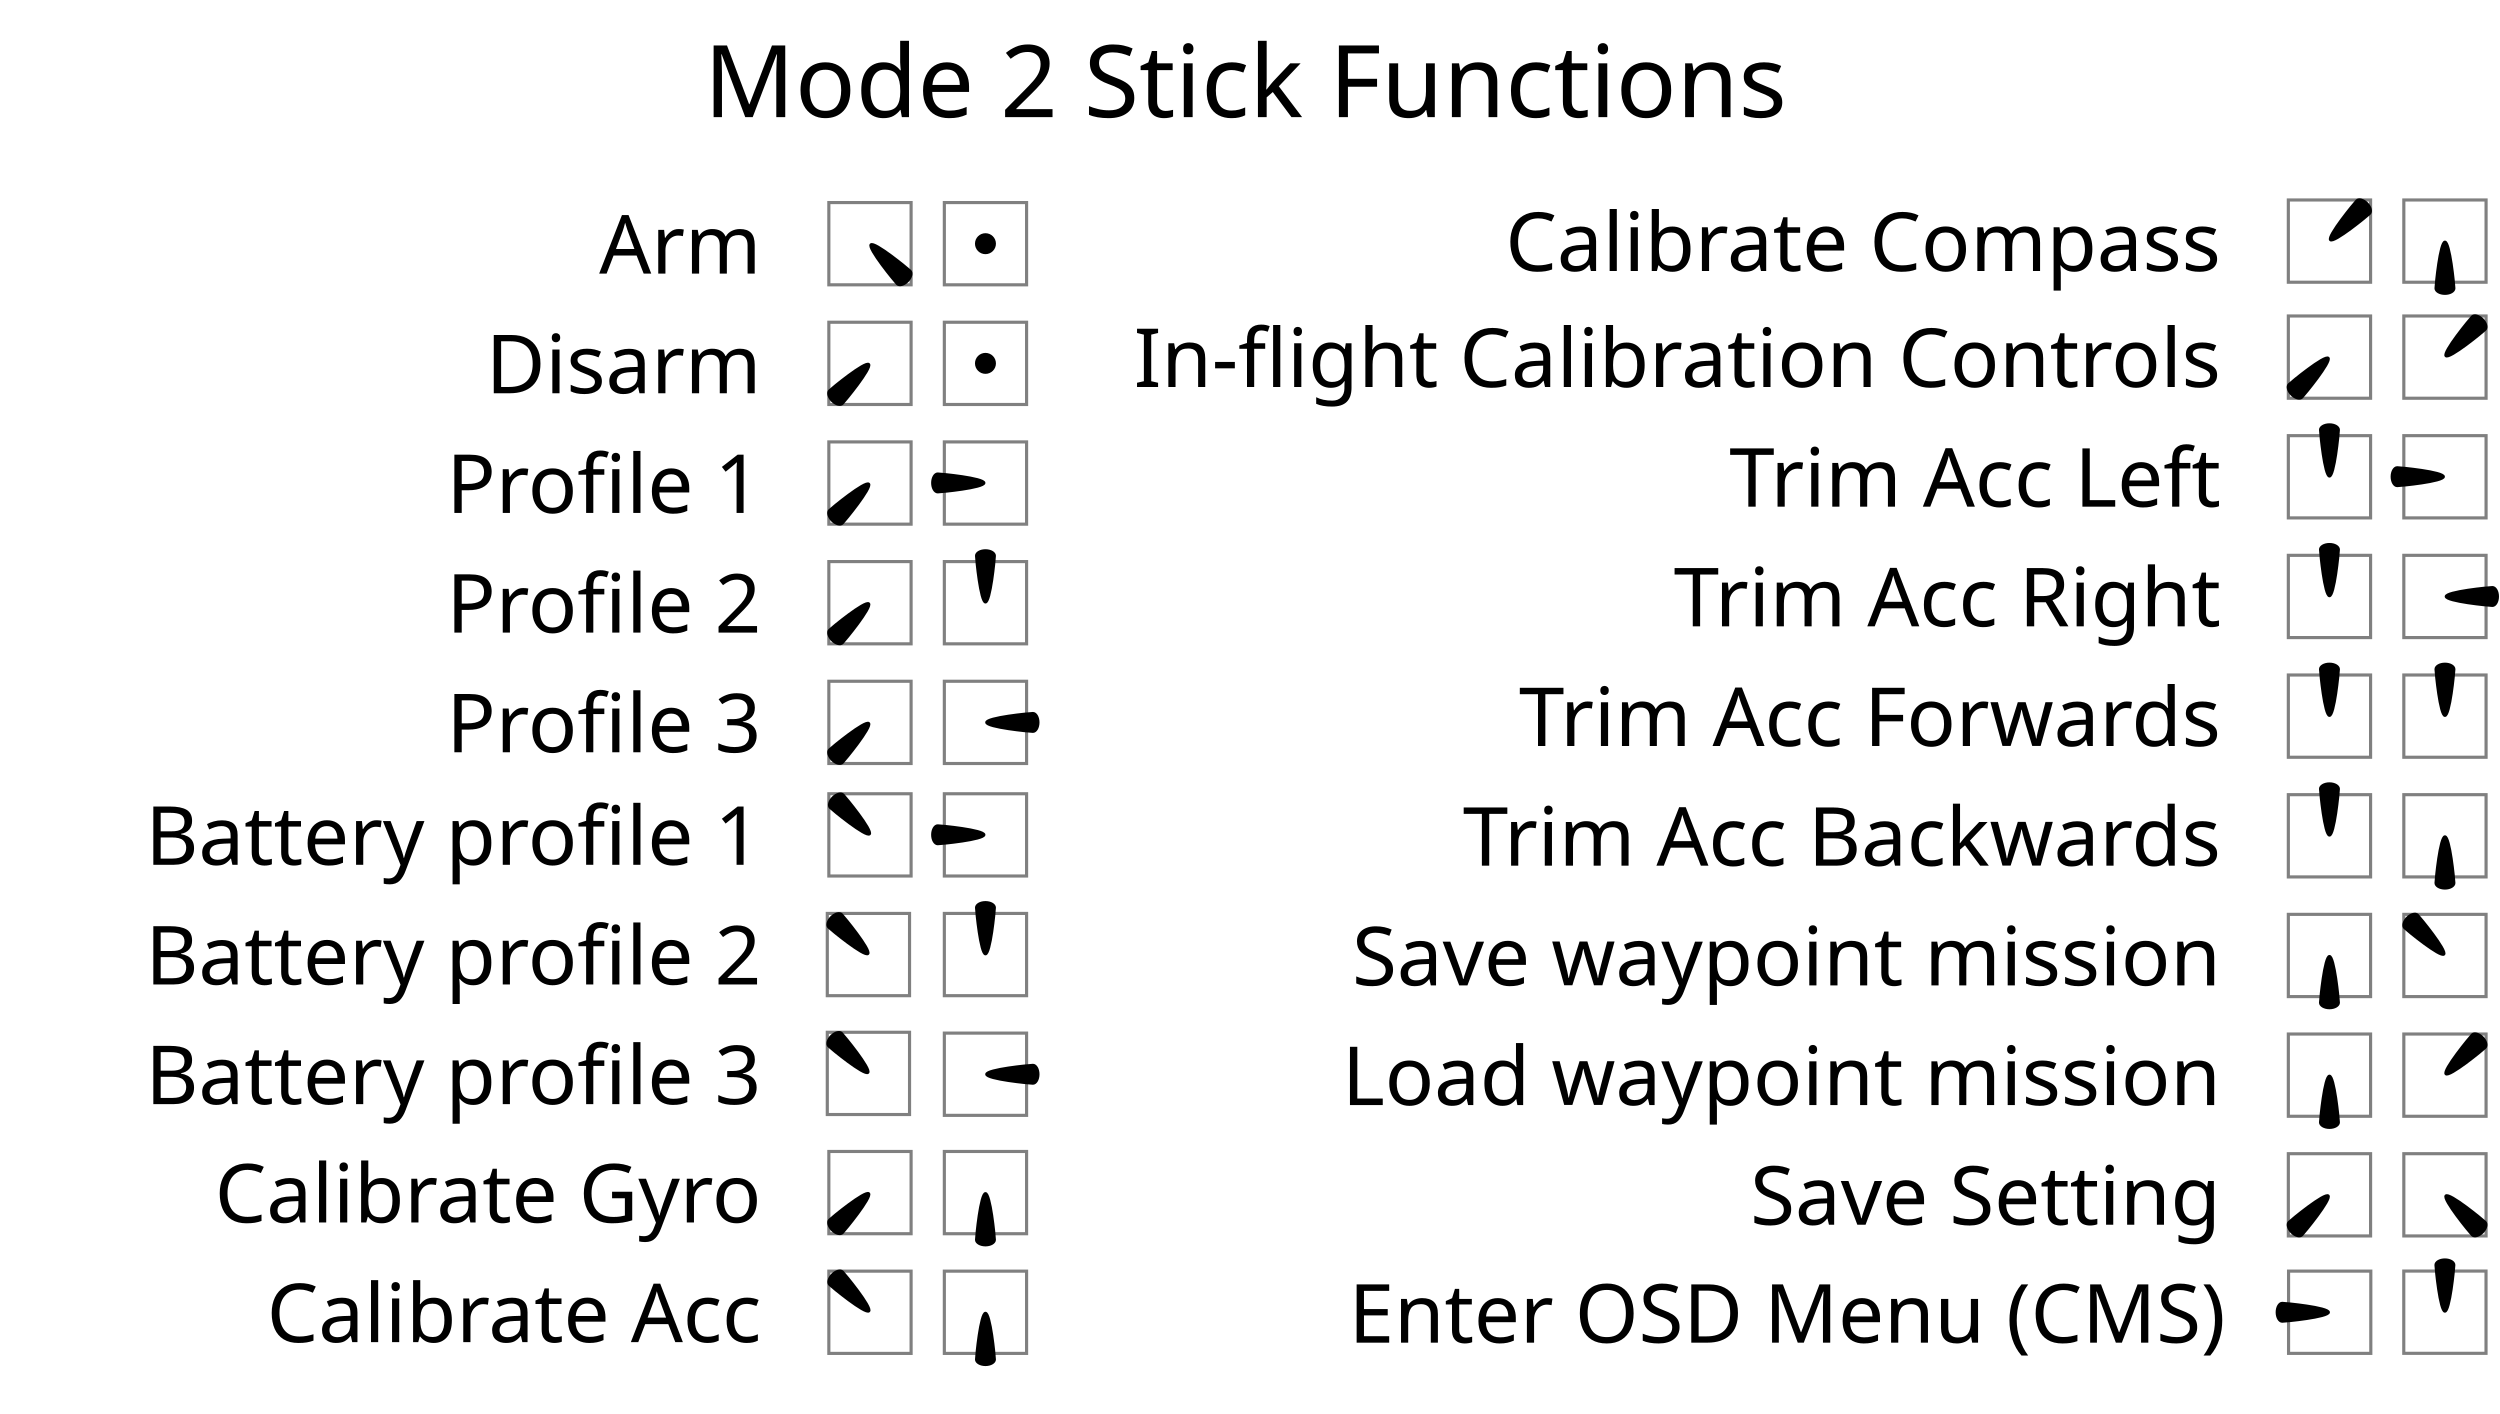
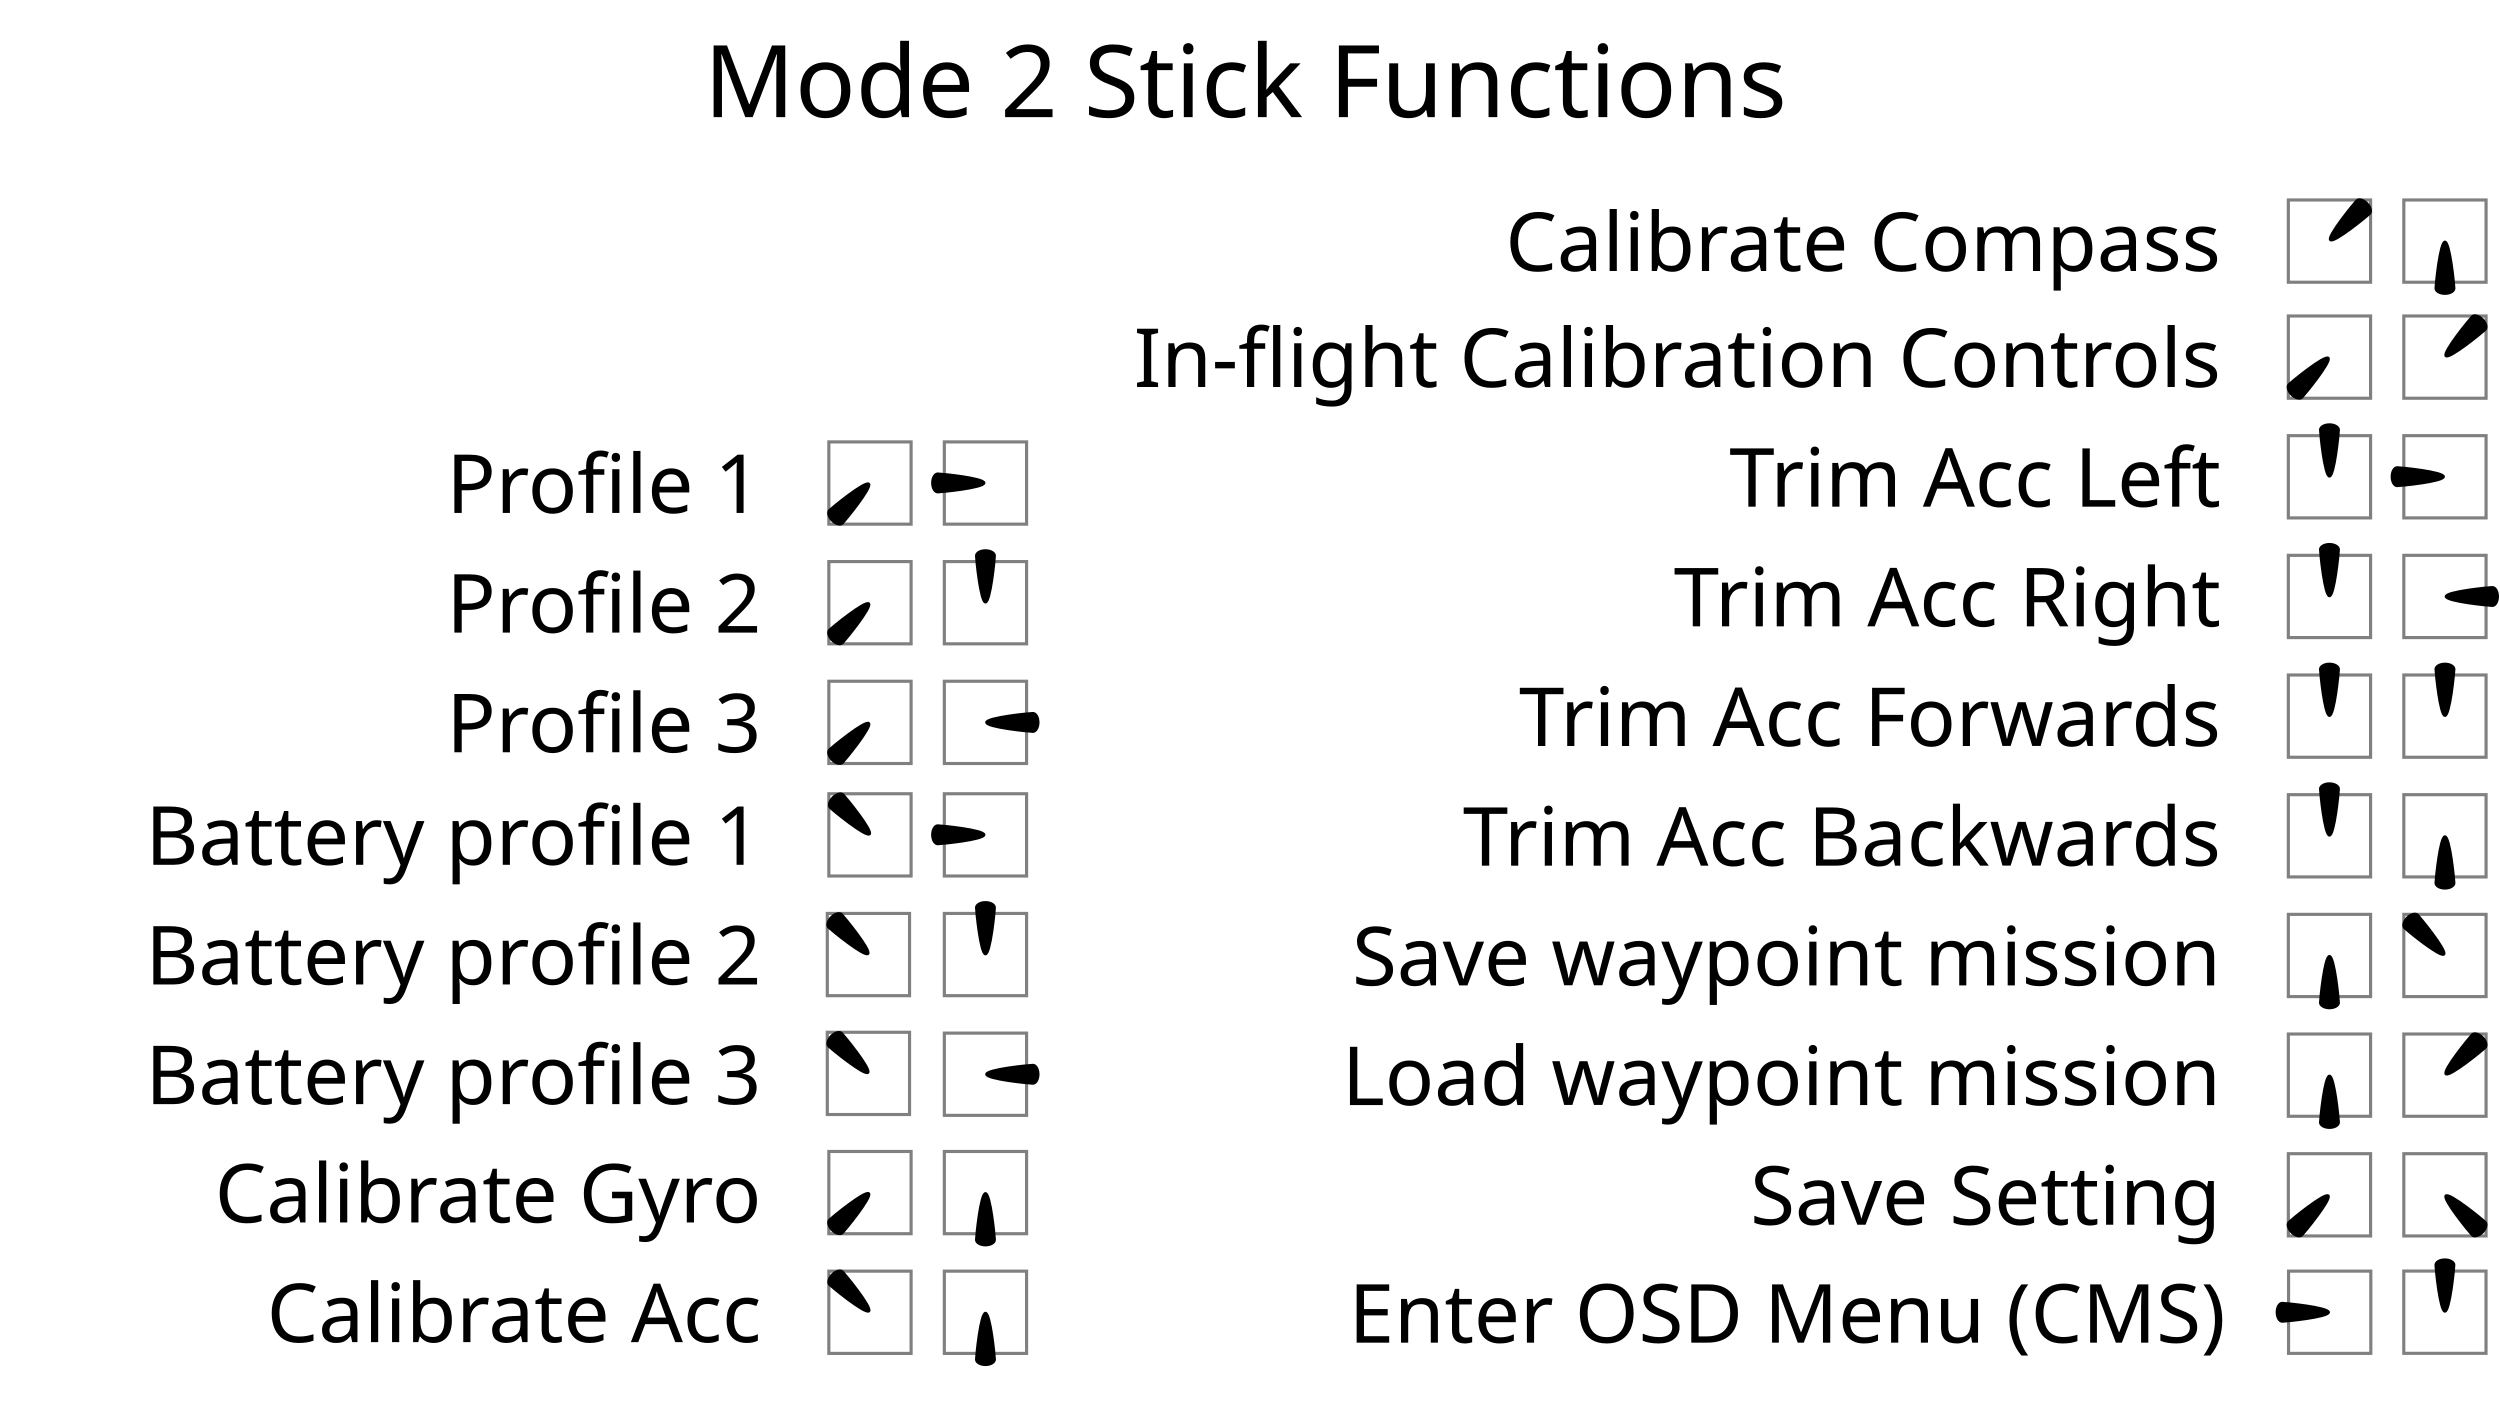
<svg xmlns="http://www.w3.org/2000/svg" width="2478.596mm" height="1400.984mm" viewBox="0 0 8782.428 4964.115" id="svg2" version="1.1">
  <defs id="defs4" />
  <g id="layer1" transform="translate(2203.319,2766.37)" style="display:inline" />
  <g id="layer2" style="display:inline" transform="translate(2203.319,3074.638)" />
  <g id="layer3" style="display:inline" transform="translate(2203.319,3074.638)" />
  <g style="display:inline" id="g4169" transform="translate(2203.319,3074.638)" />
  <g id="g4173" style="display:inline" transform="translate(2203.319,3074.638)" />
  <g style="display:inline" id="g4177" transform="translate(2203.319,3074.638)" />
  <g id="g4181" style="display:inline" transform="translate(2203.319,3074.638)" />
  <g style="display:inline" id="g4161" transform="translate(2203.319,3074.638)" />
  <g id="g4165" style="display:inline" transform="translate(2203.319,3074.638)" />
  <g id="g4157" style="display:inline" transform="translate(2203.319,3074.638)">
-     <rect style="display:inline;opacity:1;fill:none;fill-opacity:1;stroke:#808080;stroke-width:11.057;stroke-miterlimit:4;stroke-dasharray:none;stroke-opacity:1" id="rect4136" width="288.943" height="288.943" x="708.385" y="-2363.033" ry="0" />
-     <path style="display:inline;opacity:1;fill:#000000;fill-opacity:1;stroke:#000000;stroke-width:8.078;stroke-miterlimit:4;stroke-dasharray:none;stroke-opacity:1" d="m 948.227,-2076.824 c 7.476,7.476 23.915,3.159 36.716,-9.643 12.802,-12.802 17.119,-29.24 9.643,-36.716 -7.476,-7.476 -126.057,-105.302 -138.859,-92.5 -12.802,12.802 85.024,131.383 92.5,138.859 z" id="path4175" />
-     <rect ry="0" y="-2363.033" x="1114.1" height="288.943" width="288.943" id="rect4208" style="display:inline;opacity:1;fill:none;fill-opacity:1;stroke:#808080;stroke-width:11.057;stroke-miterlimit:4;stroke-dasharray:none;stroke-opacity:1" />
-     <circle r="31.82" cy="-2218.562" cx="1258.571" id="circle4210" style="display:inline;opacity:1;fill:#000000;fill-opacity:1;stroke:#000000;stroke-width:10;stroke-miterlimit:4;stroke-dasharray:none;stroke-opacity:1" />
-     <text xml:space="preserve" style="font-style:normal;font-weight:normal;line-height:0%;font-family:sans-serif;letter-spacing:0px;word-spacing:0px;fill:#000000;fill-opacity:1;stroke:none;stroke-width:1px;stroke-linecap:butt;stroke-linejoin:miter;stroke-opacity:1" x="486.668" y="-2113.553" id="text4574">
-       <tspan x="486.668" y="-2113.553" id="tspan4578" style="font-size:286.599px;line-height:1.25;text-align:end;text-anchor:end">Arm</tspan>
-     </text>
-     <rect ry="0" y="-1942.625" x="708.385" height="288.943" width="288.943" id="rect4615" style="display:inline;opacity:1;fill:none;fill-opacity:1;stroke:#808080;stroke-width:11.057;stroke-miterlimit:4;stroke-dasharray:none;stroke-opacity:1" />
-     <path style="display:inline;opacity:1;fill:#000000;fill-opacity:1;stroke:#000000;stroke-width:8.078;stroke-miterlimit:4;stroke-dasharray:none;stroke-opacity:1" d="m 756.603,-1656.416 c -7.476,7.476 -23.915,3.159 -36.716,-9.643 -12.802,-12.802 -17.119,-29.24 -9.643,-36.716 7.476,-7.476 126.057,-105.302 138.859,-92.5 12.802,12.802 -85.024,131.383 -92.5,138.859 z" id="path4621" />
-     <rect style="display:inline;opacity:1;fill:none;fill-opacity:1;stroke:#808080;stroke-width:11.057;stroke-miterlimit:4;stroke-dasharray:none;stroke-opacity:1" id="rect4637" width="288.943" height="288.943" x="1114.1" y="-1942.625" ry="0" />
-     <circle style="display:inline;opacity:1;fill:#000000;fill-opacity:1;stroke:#000000;stroke-width:10;stroke-miterlimit:4;stroke-dasharray:none;stroke-opacity:1" id="circle4639" cx="1258.571" cy="-1798.154" r="31.82" />
-     <text id="text4657" y="-1693.145" x="486.668" style="font-style:normal;font-weight:normal;line-height:0%;font-family:sans-serif;letter-spacing:0px;word-spacing:0px;fill:#000000;fill-opacity:1;stroke:none;stroke-width:1px;stroke-linecap:butt;stroke-linejoin:miter;stroke-opacity:1" xml:space="preserve">
-       <tspan style="font-size:286.599px;line-height:1.25;text-align:end;text-anchor:end" id="tspan4659" y="-1693.145" x="486.668">Disarm</tspan>
-     </text>
    <rect ry="0" y="-1522.217" x="708.385" height="288.943" width="288.943" id="rect4667" style="display:inline;opacity:1;fill:none;fill-opacity:1;stroke:#808080;stroke-width:11.057;stroke-miterlimit:4;stroke-dasharray:none;stroke-opacity:1" />
    <path style="display:inline;opacity:1;fill:#000000;fill-opacity:1;stroke:#000000;stroke-width:8.078;stroke-miterlimit:4;stroke-dasharray:none;stroke-opacity:1" d="m 756.603,-1236.008 c -7.476,7.476 -23.915,3.159 -36.716,-9.643 -12.802,-12.802 -17.119,-29.24 -9.643,-36.716 7.476,-7.476 126.057,-105.302 138.859,-92.5 12.802,12.802 -85.024,131.383 -92.5,138.859 z" id="path4673" />
    <rect style="display:inline;opacity:1;fill:none;fill-opacity:1;stroke:#808080;stroke-width:11.057;stroke-miterlimit:4;stroke-dasharray:none;stroke-opacity:1" id="rect4689" width="288.943" height="288.943" x="1114.1" y="-1522.217" ry="0" />
    <path style="display:inline;opacity:1;fill:#000000;fill-opacity:1;stroke:#000000;stroke-width:8.078;stroke-miterlimit:4;stroke-dasharray:none;stroke-opacity:1" d="m 1090.881,-1345.33 c -10.573,0 -19.144,-14.677 -19.144,-32.781 0,-18.104 8.571,-32.781 19.144,-32.781 10.573,0 163.596,14.677 163.596,32.781 0,18.104 -153.023,32.781 -163.596,32.781 z" id="path4705" />
    <text id="text4709" y="-1272.737" x="486.668" style="font-style:normal;font-weight:normal;line-height:0%;font-family:sans-serif;letter-spacing:0px;word-spacing:0px;fill:#000000;fill-opacity:1;stroke:none;stroke-width:1px;stroke-linecap:butt;stroke-linejoin:miter;stroke-opacity:1" xml:space="preserve">
      <tspan style="font-size:286.599px;line-height:1.25;text-align:end;text-anchor:end" id="tspan4711" y="-1272.737" x="486.668">Profile 1</tspan>
    </text>
    <rect style="display:inline;opacity:1;fill:none;fill-opacity:1;stroke:#808080;stroke-width:11.057;stroke-miterlimit:4;stroke-dasharray:none;stroke-opacity:1" id="rect4719" width="288.943" height="288.943" x="708.385" y="-1101.809" ry="0" />
    <path id="path4725" d="m 756.603,-815.6 c -7.476,7.476 -23.915,3.159 -36.716,-9.643 -12.802,-12.802 -17.119,-29.24 -9.643,-36.716 7.476,-7.476 126.057,-105.302 138.859,-92.5 12.802,12.802 -85.024,131.383 -92.5,138.859 z" style="display:inline;opacity:1;fill:#000000;fill-opacity:1;stroke:#000000;stroke-width:8.078;stroke-miterlimit:4;stroke-dasharray:none;stroke-opacity:1" />
    <rect ry="0" y="-1101.809" x="1114.1" height="288.943" width="288.943" id="rect4741" style="display:inline;opacity:1;fill:none;fill-opacity:1;stroke:#808080;stroke-width:11.057;stroke-miterlimit:4;stroke-dasharray:none;stroke-opacity:1" />
    <path style="opacity:1;fill:#000000;fill-opacity:1;stroke:#000000;stroke-width:8.078;stroke-miterlimit:4;stroke-dasharray:none;stroke-opacity:1" d="m 1291.352,-1122.051 c 0,-10.573 -14.677,-19.144 -32.781,-19.144 -18.104,0 -32.781,8.571 -32.781,19.144 0,10.573 14.677,163.596 32.781,163.596 18.104,0 32.781,-153.023 32.781,-163.596 z" id="path4759" />
    <text xml:space="preserve" style="font-style:normal;font-weight:normal;line-height:0%;font-family:sans-serif;letter-spacing:0px;word-spacing:0px;fill:#000000;fill-opacity:1;stroke:none;stroke-width:1px;stroke-linecap:butt;stroke-linejoin:miter;stroke-opacity:1" x="486.668" y="-852.328" id="text4761">
      <tspan x="486.668" y="-852.328" id="tspan4763" style="font-size:286.599px;line-height:1.25;text-align:end;text-anchor:end">Profile 2</tspan>
    </text>
    <rect ry="0" y="-681.401" x="708.385" height="288.943" width="288.943" id="rect4771" style="display:inline;opacity:1;fill:none;fill-opacity:1;stroke:#808080;stroke-width:11.057;stroke-miterlimit:4;stroke-dasharray:none;stroke-opacity:1" />
    <path style="display:inline;opacity:1;fill:#000000;fill-opacity:1;stroke:#000000;stroke-width:8.078;stroke-miterlimit:4;stroke-dasharray:none;stroke-opacity:1" d="m 756.603,-395.192 c -7.476,7.476 -23.915,3.159 -36.716,-9.643 -12.802,-12.802 -17.119,-29.24 -9.643,-36.716 7.476,-7.476 126.057,-105.302 138.859,-92.5 12.802,12.802 -85.024,131.383 -92.5,138.859 z" id="path4777" />
    <rect style="display:inline;opacity:1;fill:none;fill-opacity:1;stroke:#808080;stroke-width:11.057;stroke-miterlimit:4;stroke-dasharray:none;stroke-opacity:1" id="rect4793" width="288.943" height="288.943" x="1114.1" y="-681.401" ry="0" />
    <path id="path4807" d="m 1425.242,-569.571 c 10.573,0 19.144,14.677 19.144,32.781 0,18.104 -8.571,32.781 -19.144,32.781 -10.573,10e-6 -163.596,-14.677 -163.596,-32.781 0,-18.104 153.023,-32.781 163.596,-32.781 z" style="display:inline;opacity:1;fill:#000000;fill-opacity:1;stroke:#000000;stroke-width:8.078;stroke-miterlimit:4;stroke-dasharray:none;stroke-opacity:1" />
    <text id="text4813" y="-431.92" x="486.668" style="font-style:normal;font-weight:normal;line-height:0%;font-family:sans-serif;letter-spacing:0px;word-spacing:0px;fill:#000000;fill-opacity:1;stroke:none;stroke-width:1px;stroke-linecap:butt;stroke-linejoin:miter;stroke-opacity:1" xml:space="preserve">
      <tspan style="font-size:286.599px;line-height:1.25;text-align:end;text-anchor:end" id="tspan4815" y="-431.92" x="486.668">Profile 3</tspan>
    </text>
    <rect style="display:inline;opacity:1;fill:none;fill-opacity:1;stroke:#808080;stroke-width:11.057;stroke-miterlimit:4;stroke-dasharray:none;stroke-opacity:1" id="rect4823" width="288.943" height="288.943" x="708.385" y="970.455" ry="0" />
    <path id="path4829" d="m 756.603,1256.665 c -7.476,7.476 -23.915,3.159 -36.716,-9.643 -12.802,-12.802 -17.119,-29.24 -9.643,-36.716 7.476,-7.476 126.057,-105.302 138.859,-92.5 12.802,12.802 -85.024,131.383 -92.5,138.859 z" style="display:inline;opacity:1;fill:#000000;fill-opacity:1;stroke:#000000;stroke-width:8.078;stroke-miterlimit:4;stroke-dasharray:none;stroke-opacity:1" />
    <rect ry="0" y="970.455" x="1114.1" height="288.943" width="288.943" id="rect4845" style="display:inline;opacity:1;fill:none;fill-opacity:1;stroke:#808080;stroke-width:11.057;stroke-miterlimit:4;stroke-dasharray:none;stroke-opacity:1" />
    <path id="path4849" d="m 1291.352,1280.727 c 0,10.573 -14.677,19.144 -32.781,19.144 -18.104,0 -32.781,-8.571 -32.781,-19.144 0,-10.573 14.677,-163.596 32.781,-163.596 18.104,0 32.781,153.023 32.781,163.596 z" style="display:inline;opacity:1;fill:#000000;fill-opacity:1;stroke:#000000;stroke-width:8.078;stroke-miterlimit:4;stroke-dasharray:none;stroke-opacity:1" />
    <text xml:space="preserve" style="font-style:normal;font-weight:normal;line-height:0%;font-family:sans-serif;letter-spacing:0px;word-spacing:0px;fill:#000000;fill-opacity:1;stroke:none;stroke-width:1px;stroke-linecap:butt;stroke-linejoin:miter;stroke-opacity:1" x="486.668" y="1219.936" id="text4865">
      <tspan x="486.668" y="1219.936" id="tspan4867" style="font-size:286.599px;line-height:1.25;text-align:end;text-anchor:end">Calibrate Gyro</tspan>
    </text>
    <rect style="display:inline;opacity:1;fill:none;fill-opacity:1;stroke:#808080;stroke-width:11.057;stroke-miterlimit:4;stroke-dasharray:none;stroke-opacity:1" id="rect4875" width="288.943" height="288.943" x="708.385" y="1390.863" ry="0" />
    <path style="display:inline;opacity:1;fill:#000000;fill-opacity:1;stroke:#000000;stroke-width:8.078;stroke-miterlimit:4;stroke-dasharray:none;stroke-opacity:1" d="m 757.108,1392.73 c -7.476,-7.476 -23.915,-3.159 -36.716,9.643 -12.802,12.802 -17.119,29.24 -9.643,36.716 7.476,7.476 126.057,105.302 138.859,92.5 12.802,-12.802 -85.024,-131.383 -92.5,-138.859 z" id="path4887" />
    <rect ry="0" y="1390.863" x="1114.1" height="288.943" width="288.943" id="rect4897" style="display:inline;opacity:1;fill:none;fill-opacity:1;stroke:#808080;stroke-width:11.057;stroke-miterlimit:4;stroke-dasharray:none;stroke-opacity:1" />
    <path id="path4901" d="m 1291.352,1701.135 c 0,10.573 -14.677,19.144 -32.781,19.144 -18.104,0 -32.781,-8.571 -32.781,-19.144 0,-10.573 14.677,-163.596 32.781,-163.596 18.104,0 32.781,153.023 32.781,163.596 z" style="display:inline;opacity:1;fill:#000000;fill-opacity:1;stroke:#000000;stroke-width:8.078;stroke-miterlimit:4;stroke-dasharray:none;stroke-opacity:1" />
    <text xml:space="preserve" style="font-style:normal;font-weight:normal;line-height:0%;font-family:sans-serif;letter-spacing:0px;word-spacing:0px;fill:#000000;fill-opacity:1;stroke:none;stroke-width:1px;stroke-linecap:butt;stroke-linejoin:miter;stroke-opacity:1" x="486.668" y="1640.344" id="text4917">
      <tspan x="486.668" y="1640.344" id="tspan4919" style="font-size:286.599px;line-height:1.25;text-align:end;text-anchor:end">Calibrate Acc</tspan>
    </text>
    <rect ry="0" y="-2372.122" x="5835.528" height="288.943" width="288.943" id="rect4927" style="display:inline;opacity:1;fill:none;fill-opacity:1;stroke:#808080;stroke-width:11.057;stroke-miterlimit:4;stroke-dasharray:none;stroke-opacity:1" />
    <path style="display:inline;opacity:1;fill:#000000;fill-opacity:1;stroke:#000000;stroke-width:8.078;stroke-miterlimit:4;stroke-dasharray:none;stroke-opacity:1" d="m 6075.37,-2370.256 c 7.476,-7.476 23.915,-3.159 36.716,9.643 12.802,12.802 17.119,29.24 9.643,36.716 -7.476,7.476 -126.057,105.302 -138.859,92.5 -12.802,-12.802 85.024,-131.383 92.5,-138.859 z" id="path4937" />
    <rect style="display:inline;opacity:1;fill:none;fill-opacity:1;stroke:#808080;stroke-width:11.057;stroke-miterlimit:4;stroke-dasharray:none;stroke-opacity:1" id="rect4949" width="288.943" height="288.943" x="6241.243" y="-2372.122" ry="0" />
    <path style="display:inline;opacity:1;fill:#000000;fill-opacity:1;stroke:#000000;stroke-width:8.078;stroke-miterlimit:4;stroke-dasharray:none;stroke-opacity:1" d="m 6418.495,-2061.851 c 0,10.573 -14.677,19.144 -32.781,19.144 -18.104,0 -32.781,-8.571 -32.781,-19.144 0,-10.573 14.677,-163.596 32.781,-163.596 18.104,0 32.781,153.023 32.781,163.596 z" id="path4953" />
    <text id="text4969" y="-2122.642" x="5613.811" style="font-style:normal;font-weight:normal;line-height:0%;font-family:sans-serif;letter-spacing:0px;word-spacing:0px;fill:#000000;fill-opacity:1;stroke:none;stroke-width:1px;stroke-linecap:butt;stroke-linejoin:miter;stroke-opacity:1" xml:space="preserve">
      <tspan style="font-size:286.599px;line-height:1.25;text-align:end;text-anchor:end" id="tspan4971" y="-2122.642" x="5613.811">Calibrate Compass</tspan>
    </text>
    <rect ry="0" y="-1964.596" x="5835.528" height="288.943" width="288.943" id="rect5607" style="display:inline;opacity:1;fill:none;fill-opacity:1;stroke:#808080;stroke-width:11.057;stroke-miterlimit:4;stroke-dasharray:none;stroke-opacity:1" />
    <path style="display:inline;opacity:1;fill:#000000;fill-opacity:1;stroke:#000000;stroke-width:8.078;stroke-miterlimit:4;stroke-dasharray:none;stroke-opacity:1" d="m 5883.746,-1678.387 c -7.476,7.476 -23.915,3.159 -36.716,-9.643 -12.802,-12.802 -17.119,-29.24 -9.643,-36.716 7.476,-7.476 126.057,-105.302 138.859,-92.5 12.802,12.802 -85.024,131.383 -92.5,138.859 z" id="path5613" />
    <rect style="display:inline;opacity:1;fill:none;fill-opacity:1;stroke:#808080;stroke-width:11.057;stroke-miterlimit:4;stroke-dasharray:none;stroke-opacity:1" id="rect5629" width="288.943" height="288.943" x="6241.243" y="-1964.596" ry="0" />
    <path id="path5639" d="m 6481.084,-1962.729 c 7.476,-7.476 23.915,-3.159 36.716,9.643 12.802,12.802 17.119,29.24 9.643,36.716 -7.476,7.476 -126.057,105.302 -138.859,92.5 -12.802,-12.802 85.024,-131.383 92.5,-138.859 z" style="display:inline;opacity:1;fill:#000000;fill-opacity:1;stroke:#000000;stroke-width:8.078;stroke-miterlimit:4;stroke-dasharray:none;stroke-opacity:1" />
    <text id="text5649" y="-1715.116" x="5613.811" style="font-style:normal;font-weight:normal;line-height:0%;font-family:sans-serif;letter-spacing:0px;word-spacing:0px;fill:#000000;fill-opacity:1;stroke:none;stroke-width:1px;stroke-linecap:butt;stroke-linejoin:miter;stroke-opacity:1" xml:space="preserve">
      <tspan style="font-size:286.599px;line-height:1.25;text-align:end;text-anchor:end" id="tspan5651" y="-1715.116" x="5613.811">In-flight Calibration Controls</tspan>
    </text>
    <rect style="display:inline;opacity:1;fill:none;fill-opacity:1;stroke:#808080;stroke-width:11.057;stroke-miterlimit:4;stroke-dasharray:none;stroke-opacity:1" id="rect5659" width="288.943" height="288.943" x="5835.528" y="-1544.188" ry="0" />
    <path id="path5677" d="m 6012.781,-1564.429 c 0,-10.573 -14.677,-19.144 -32.781,-19.144 -18.104,0 -32.781,8.571 -32.781,19.144 0,10.573 14.677,163.596 32.781,163.596 18.104,0 32.781,-153.023 32.781,-163.596 z" style="opacity:1;fill:#000000;fill-opacity:1;stroke:#000000;stroke-width:8.078;stroke-miterlimit:4;stroke-dasharray:none;stroke-opacity:1" />
    <rect ry="0" y="-1544.188" x="6241.243" height="288.943" width="288.943" id="rect5681" style="display:inline;opacity:1;fill:none;fill-opacity:1;stroke:#808080;stroke-width:11.057;stroke-miterlimit:4;stroke-dasharray:none;stroke-opacity:1" />
    <path id="path5697" d="m 6218.024,-1367.301 c -10.573,0 -19.144,-14.677 -19.144,-32.781 0,-18.104 8.571,-32.781 19.144,-32.781 10.573,0 163.596,14.677 163.596,32.781 0,18.104 -153.023,32.781 -163.596,32.781 z" style="display:inline;opacity:1;fill:#000000;fill-opacity:1;stroke:#000000;stroke-width:8.078;stroke-miterlimit:4;stroke-dasharray:none;stroke-opacity:1" />
    <text xml:space="preserve" style="font-style:normal;font-weight:normal;line-height:0%;font-family:sans-serif;letter-spacing:0px;word-spacing:0px;fill:#000000;fill-opacity:1;stroke:none;stroke-width:1px;stroke-linecap:butt;stroke-linejoin:miter;stroke-opacity:1" x="5613.811" y="-1294.707" id="text5701">
      <tspan x="5613.811" y="-1294.707" id="tspan5703" style="font-size:286.599px;line-height:1.25;text-align:end;text-anchor:end">Trim Acc Left</tspan>
    </text>
    <rect style="display:inline;opacity:1;fill:none;fill-opacity:1;stroke:#808080;stroke-width:11.057;stroke-miterlimit:4;stroke-dasharray:none;stroke-opacity:1" id="rect5711" width="288.943" height="288.943" x="5835.528" y="-1123.78" ry="0" />
    <path id="path5729" d="m 6012.781,-1144.021 c 0,-10.573 -14.677,-19.144 -32.781,-19.144 -18.104,0 -32.781,8.571 -32.781,19.144 0,10.573 14.677,163.596 32.781,163.596 18.104,0 32.781,-153.023 32.781,-163.596 z" style="opacity:1;fill:#000000;fill-opacity:1;stroke:#000000;stroke-width:8.078;stroke-miterlimit:4;stroke-dasharray:none;stroke-opacity:1" />
    <rect ry="0" y="-1123.78" x="6241.243" height="288.943" width="288.943" id="rect5733" style="display:inline;opacity:1;fill:none;fill-opacity:1;stroke:#808080;stroke-width:11.057;stroke-miterlimit:4;stroke-dasharray:none;stroke-opacity:1" />
    <path style="display:inline;opacity:1;fill:#000000;fill-opacity:1;stroke:#000000;stroke-width:8.078;stroke-miterlimit:4;stroke-dasharray:none;stroke-opacity:1" d="m 6552.385,-1011.949 c 10.573,0 19.144,14.677 19.144,32.781 0,18.104 -8.571,32.781 -19.144,32.781 -10.573,0 -163.596,-14.677 -163.596,-32.781 0,-18.104 153.023,-32.781 163.596,-32.781 z" id="path5747" />
    <text xml:space="preserve" style="font-style:normal;font-weight:normal;line-height:0%;font-family:sans-serif;letter-spacing:0px;word-spacing:0px;fill:#000000;fill-opacity:1;stroke:none;stroke-width:1px;stroke-linecap:butt;stroke-linejoin:miter;stroke-opacity:1" x="5613.811" y="-874.299" id="text5753">
      <tspan x="5613.811" y="-874.299" id="tspan5755" style="font-size:286.599px;line-height:1.25;text-align:end;text-anchor:end">Trim Acc Right</tspan>
    </text>
    <rect ry="0" y="-703.372" x="5835.528" height="288.943" width="288.943" id="rect5763" style="display:inline;opacity:1;fill:none;fill-opacity:1;stroke:#808080;stroke-width:11.057;stroke-miterlimit:4;stroke-dasharray:none;stroke-opacity:1" />
    <path style="opacity:1;fill:#000000;fill-opacity:1;stroke:#000000;stroke-width:8.078;stroke-miterlimit:4;stroke-dasharray:none;stroke-opacity:1" d="m 6012.781,-723.613 c 0,-10.573 -14.677,-19.144 -32.781,-19.144 -18.104,0 -32.781,8.571 -32.781,19.144 0,10.573 14.677,163.596 32.781,163.596 18.104,0 32.781,-153.023 32.781,-163.596 z" id="path5781" />
    <rect style="display:inline;opacity:1;fill:none;fill-opacity:1;stroke:#808080;stroke-width:11.057;stroke-miterlimit:4;stroke-dasharray:none;stroke-opacity:1" id="rect5785" width="288.943" height="288.943" x="6241.243" y="-703.372" ry="0" />
    <path id="path5803" d="m 6418.495,-723.613 c 0,-10.573 -14.677,-19.144 -32.781,-19.144 -18.104,0 -32.781,8.571 -32.781,19.144 0,10.573 14.677,163.596 32.781,163.596 18.104,0 32.781,-153.023 32.781,-163.596 z" style="opacity:1;fill:#000000;fill-opacity:1;stroke:#000000;stroke-width:8.078;stroke-miterlimit:4;stroke-dasharray:none;stroke-opacity:1" />
    <text id="text5805" y="-453.891" x="5613.811" style="font-style:normal;font-weight:normal;line-height:0%;font-family:sans-serif;letter-spacing:0px;word-spacing:0px;fill:#000000;fill-opacity:1;stroke:none;stroke-width:1px;stroke-linecap:butt;stroke-linejoin:miter;stroke-opacity:1" xml:space="preserve">
      <tspan style="font-size:286.599px;line-height:1.25;text-align:end;text-anchor:end" id="tspan5807" y="-453.891" x="5613.811">Trim Acc Forwards</tspan>
    </text>
    <rect style="display:inline;opacity:1;fill:none;fill-opacity:1;stroke:#808080;stroke-width:11.057;stroke-miterlimit:4;stroke-dasharray:none;stroke-opacity:1" id="rect5815" width="288.943" height="288.943" x="5835.528" y="-282.963" ry="0" />
    <path id="path5833" d="m 6012.781,-303.205 c 0,-10.573 -14.677,-19.144 -32.781,-19.144 -18.104,0 -32.781,8.571 -32.781,19.144 0,10.573 14.677,163.596 32.781,163.596 18.104,0 32.781,-153.023 32.781,-163.596 z" style="opacity:1;fill:#000000;fill-opacity:1;stroke:#000000;stroke-width:8.078;stroke-miterlimit:4;stroke-dasharray:none;stroke-opacity:1" />
    <rect ry="0" y="-282.963" x="6241.243" height="288.943" width="288.943" id="rect5837" style="display:inline;opacity:1;fill:none;fill-opacity:1;stroke:#808080;stroke-width:11.057;stroke-miterlimit:4;stroke-dasharray:none;stroke-opacity:1" />
    <path id="path5841" d="m 6418.495,27.308 c 0,10.573 -14.677,19.144 -32.781,19.144 -18.104,0 -32.781,-8.571 -32.781,-19.144 0,-10.573 14.677,-163.596 32.781,-163.596 18.104,0 32.781,153.023 32.781,163.596 z" style="display:inline;opacity:1;fill:#000000;fill-opacity:1;stroke:#000000;stroke-width:8.078;stroke-miterlimit:4;stroke-dasharray:none;stroke-opacity:1" />
    <text xml:space="preserve" style="font-style:normal;font-weight:normal;line-height:0%;font-family:sans-serif;letter-spacing:0px;word-spacing:0px;fill:#000000;fill-opacity:1;stroke:none;stroke-width:1px;stroke-linecap:butt;stroke-linejoin:miter;stroke-opacity:1" x="5613.811" y="-33.483" id="text5857">
      <tspan x="5613.811" y="-33.483" id="tspan5859" style="font-size:286.599px;line-height:1.25;text-align:end;text-anchor:end">Trim Acc Backwards</tspan>
    </text>
    <rect ry="0" y="137.445" x="5835.528" height="288.943" width="288.943" id="rect5867" style="display:inline;opacity:1;fill:none;fill-opacity:1;stroke:#808080;stroke-width:11.057;stroke-miterlimit:4;stroke-dasharray:none;stroke-opacity:1" />
    <path id="path5871" d="m 6012.781,447.716 c 0,10.573 -14.677,19.144 -32.781,19.144 -18.104,0 -32.781,-8.571 -32.781,-19.144 0,-10.573 14.677,-163.596 32.781,-163.596 18.104,0 32.781,153.023 32.781,163.596 z" style="display:inline;opacity:1;fill:#000000;fill-opacity:1;stroke:#000000;stroke-width:8.078;stroke-miterlimit:4;stroke-dasharray:none;stroke-opacity:1" />
    <rect style="display:inline;opacity:1;fill:none;fill-opacity:1;stroke:#808080;stroke-width:11.057;stroke-miterlimit:4;stroke-dasharray:none;stroke-opacity:1" id="rect5889" width="288.943" height="288.943" x="6241.243" y="137.445" ry="0" />
    <path style="display:inline;opacity:1;fill:#000000;fill-opacity:1;stroke:#000000;stroke-width:8.078;stroke-miterlimit:4;stroke-dasharray:none;stroke-opacity:1" d="m 6289.965,139.312 c -7.476,-7.476 -23.915,-3.159 -36.716,9.643 -12.802,12.802 -17.119,29.24 -9.643,36.716 7.476,7.476 126.057,105.302 138.859,92.5 12.802,-12.802 -85.024,-131.383 -92.5,-138.859 z" id="path5901" />
    <text id="text5909" y="386.925" x="5613.811" style="font-style:normal;font-weight:normal;line-height:0%;font-family:sans-serif;letter-spacing:0px;word-spacing:0px;fill:#000000;fill-opacity:1;stroke:none;stroke-width:1px;stroke-linecap:butt;stroke-linejoin:miter;stroke-opacity:1" xml:space="preserve">
      <tspan style="font-size:286.599px;line-height:1.25;text-align:end;text-anchor:end" id="tspan5911" y="386.925" x="5613.811">Save waypoint mission</tspan>
    </text>
    <rect ry="0" y="557.853" x="5835.528" height="288.943" width="288.943" id="rect5919" style="display:inline;opacity:1;fill:none;fill-opacity:1;stroke:#808080;stroke-width:11.057;stroke-miterlimit:4;stroke-dasharray:none;stroke-opacity:1" />
    <path id="path5923" d="m 6012.781,868.124 c 0,10.573 -14.677,19.144 -32.781,19.144 -18.104,0 -32.781,-8.571 -32.781,-19.144 0,-10.573 14.677,-163.596 32.781,-163.596 18.104,0 32.781,153.023 32.781,163.596 z" style="display:inline;opacity:1;fill:#000000;fill-opacity:1;stroke:#000000;stroke-width:8.078;stroke-miterlimit:4;stroke-dasharray:none;stroke-opacity:1" />
    <rect style="display:inline;opacity:1;fill:none;fill-opacity:1;stroke:#808080;stroke-width:11.057;stroke-miterlimit:4;stroke-dasharray:none;stroke-opacity:1" id="rect5941" width="288.943" height="288.943" x="6241.243" y="557.853" ry="0" />
    <path id="path5951" d="m 6481.084,559.72 c 7.476,-7.476 23.915,-3.159 36.716,9.643 12.802,12.802 17.119,29.24 9.643,36.716 -7.476,7.476 -126.057,105.302 -138.859,92.5 -12.802,-12.802 85.024,-131.383 92.5,-138.859 z" style="display:inline;opacity:1;fill:#000000;fill-opacity:1;stroke:#000000;stroke-width:8.078;stroke-miterlimit:4;stroke-dasharray:none;stroke-opacity:1" />
    <text id="text5961" y="807.334" x="5613.811" style="font-style:normal;font-weight:normal;line-height:0%;font-family:sans-serif;letter-spacing:0px;word-spacing:0px;fill:#000000;fill-opacity:1;stroke:none;stroke-width:1px;stroke-linecap:butt;stroke-linejoin:miter;stroke-opacity:1" xml:space="preserve">
      <tspan style="font-size:286.599px;line-height:1.25;text-align:end;text-anchor:end" id="tspan5963" y="807.334" x="5613.811">Load waypoint mission</tspan>
    </text>
    <rect style="display:inline;opacity:1;fill:none;fill-opacity:1;stroke:#808080;stroke-width:11.057;stroke-miterlimit:4;stroke-dasharray:none;stroke-opacity:1" id="rect5971" width="288.943" height="288.943" x="5835.528" y="978.261" ry="0" />
    <path id="path5977" d="m 5883.746,1264.47 c -7.476,7.476 -23.915,3.159 -36.716,-9.643 -12.802,-12.802 -17.119,-29.24 -9.643,-36.716 7.476,-7.476 126.057,-105.302 138.859,-92.5 12.802,12.802 -85.024,131.383 -92.5,138.859 z" style="display:inline;opacity:1;fill:#000000;fill-opacity:1;stroke:#000000;stroke-width:8.078;stroke-miterlimit:4;stroke-dasharray:none;stroke-opacity:1" />
    <rect ry="0" y="978.261" x="6241.243" height="288.943" width="288.943" id="rect5993" style="display:inline;opacity:1;fill:none;fill-opacity:1;stroke:#808080;stroke-width:11.057;stroke-miterlimit:4;stroke-dasharray:none;stroke-opacity:1" />
    <path id="path6001" d="m 6481.084,1264.47 c 7.476,7.476 23.915,3.159 36.716,-9.643 12.802,-12.802 17.119,-29.24 9.643,-36.716 -7.476,-7.476 -126.057,-105.302 -138.859,-92.5 -12.802,12.802 85.024,131.383 92.5,138.859 z" style="display:inline;opacity:1;fill:#000000;fill-opacity:1;stroke:#000000;stroke-width:8.078;stroke-miterlimit:4;stroke-dasharray:none;stroke-opacity:1" />
    <text xml:space="preserve" style="font-style:normal;font-weight:normal;line-height:0%;font-family:sans-serif;letter-spacing:0px;word-spacing:0px;fill:#000000;fill-opacity:1;stroke:none;stroke-width:1px;stroke-linecap:butt;stroke-linejoin:miter;stroke-opacity:1" x="5613.811" y="1227.742" id="text6013">
      <tspan x="5613.811" y="1227.742" id="tspan6015" style="font-size:286.599px;line-height:1.25;text-align:end;text-anchor:end">Save Setting</tspan>
    </text>
    <text xml:space="preserve" style="font-style:normal;font-weight:normal;line-height:0%;font-family:sans-serif;letter-spacing:0px;word-spacing:0px;fill:#000000;fill-opacity:1;stroke:none;stroke-width:1px;stroke-linecap:butt;stroke-linejoin:miter;stroke-opacity:1" x="5630.384" y="1642.062" id="text4221">
      <tspan x="5630.384" y="1642.062" id="tspan4219" style="font-size:286.599px;line-height:1.25;text-align:end;text-anchor:end">Enter OSD Menu (CMS)</tspan>
    </text>
    <text xml:space="preserve" style="font-style:normal;font-weight:normal;line-height:0%;font-family:sans-serif;letter-spacing:0px;word-spacing:0px;fill:#000000;fill-opacity:1;stroke:none;stroke-width:1px;stroke-linecap:butt;stroke-linejoin:miter;stroke-opacity:1" x="2179.281" y="-2663.062" id="text7907">
      <tspan x="2179.281" y="-2663.062" id="tspan7909" style="font-size:352.858px;line-height:1.25;text-align:center;text-anchor:middle">Mode 2 Stick Functions</tspan>
    </text>
    <rect style="display:inline;opacity:1;fill:none;fill-opacity:1;stroke:#808080;stroke-width:11.057;stroke-miterlimit:4;stroke-dasharray:none;stroke-opacity:1" id="rect927" width="288.943" height="288.943" x="708.385" y="-286.185" ry="0" />
    <rect ry="0" y="-286.185" x="1114.1" height="288.943" width="288.943" id="rect931" style="display:inline;opacity:1;fill:none;fill-opacity:1;stroke:#808080;stroke-width:11.057;stroke-miterlimit:4;stroke-dasharray:none;stroke-opacity:1" />
    <path id="path933" d="m 1090.881,-109.298 c -10.573,0 -19.144,-14.677 -19.144,-32.781 0,-18.104 8.571,-32.781 19.144,-32.781 10.573,0 163.596,14.677 163.596,32.781 0,18.104 -153.023,32.781 -163.596,32.781 z" style="display:inline;opacity:1;fill:#000000;fill-opacity:1;stroke:#000000;stroke-width:8.078;stroke-miterlimit:4;stroke-dasharray:none;stroke-opacity:1" />
    <text xml:space="preserve" style="font-style:normal;font-weight:normal;line-height:0%;font-family:sans-serif;letter-spacing:0px;word-spacing:0px;fill:#000000;fill-opacity:1;stroke:none;stroke-width:1px;stroke-linecap:butt;stroke-linejoin:miter;stroke-opacity:1" x="486.668" y="-36.704" id="text937">
      <tspan x="486.668" y="-36.704" id="tspan935" style="font-size:286.599px;line-height:1.25;text-align:end;text-anchor:end">Battery profile 1</tspan>
    </text>
    <rect style="display:inline;opacity:1;fill:none;fill-opacity:1;stroke:#808080;stroke-width:11.057;stroke-miterlimit:4;stroke-dasharray:none;stroke-opacity:1" id="rect943" width="288.943" height="288.943" x="1114.1" y="134.223" ry="0" />
    <path id="path945" d="m 1291.352,113.982 c 0,-10.573 -14.677,-19.144 -32.781,-19.144 -18.104,0 -32.781,8.571 -32.781,19.144 0,10.573 14.677,163.596 32.781,163.596 18.104,0 32.781,-153.023 32.781,-163.596 z" style="opacity:1;fill:#000000;fill-opacity:1;stroke:#000000;stroke-width:8.078;stroke-miterlimit:4;stroke-dasharray:none;stroke-opacity:1" />
    <text id="text949" y="383.704" x="486.668" style="font-style:normal;font-weight:normal;line-height:0%;font-family:sans-serif;letter-spacing:0px;word-spacing:0px;fill:#000000;fill-opacity:1;stroke:none;stroke-width:1px;stroke-linecap:butt;stroke-linejoin:miter;stroke-opacity:1" xml:space="preserve">
      <tspan style="font-size:286.599px;line-height:1.25;text-align:end;text-anchor:end" id="tspan947" y="383.704" x="486.668">Battery profile 2</tspan>
    </text>
    <rect ry="0" y="554.631" x="1114.1" height="288.943" width="288.943" id="rect955" style="display:inline;opacity:1;fill:none;fill-opacity:1;stroke:#808080;stroke-width:11.057;stroke-miterlimit:4;stroke-dasharray:none;stroke-opacity:1" />
    <path style="display:inline;opacity:1;fill:#000000;fill-opacity:1;stroke:#000000;stroke-width:8.078;stroke-miterlimit:4;stroke-dasharray:none;stroke-opacity:1" d="m 1425.242,666.462 c 10.573,0 19.144,14.677 19.144,32.781 0,18.104 -8.571,32.781 -19.144,32.781 -10.573,1e-5 -163.596,-14.677 -163.596,-32.781 0,-18.104 153.023,-32.781 163.596,-32.781 z" id="path957" />
    <text xml:space="preserve" style="font-style:normal;font-weight:normal;line-height:0%;font-family:sans-serif;letter-spacing:0px;word-spacing:0px;fill:#000000;fill-opacity:1;stroke:none;stroke-width:1px;stroke-linecap:butt;stroke-linejoin:miter;stroke-opacity:1" x="486.668" y="804.112" id="text961">
      <tspan x="486.668" y="804.112" id="tspan959" style="font-size:286.599px;line-height:1.25;text-align:end;text-anchor:end">Battery profile 3</tspan>
    </text>
    <path id="path963" d="m 759.218,-283.051 c -7.476,-7.476 -23.915,-3.159 -36.716,9.643 -12.802,12.802 -17.119,29.24 -9.643,36.716 7.476,7.476 126.057,105.302 138.859,92.5 12.802,-12.802 -85.024,-131.383 -92.5,-138.859 z" style="display:inline;opacity:1;fill:#000000;fill-opacity:1;stroke:#000000;stroke-width:8.078;stroke-miterlimit:4;stroke-dasharray:none;stroke-opacity:1" />
    <rect ry="0" y="134.223" x="702.931" height="288.943" width="288.943" id="rect973" style="display:inline;opacity:1;fill:none;fill-opacity:1;stroke:#808080;stroke-width:11.057;stroke-miterlimit:4;stroke-dasharray:none;stroke-opacity:1" />
    <path style="display:inline;opacity:1;fill:#000000;fill-opacity:1;stroke:#000000;stroke-width:8.078;stroke-miterlimit:4;stroke-dasharray:none;stroke-opacity:1" d="m 753.763,137.357 c -7.476,-7.476 -23.915,-3.159 -36.716,9.643 -12.802,12.802 -17.119,29.24 -9.643,36.716 7.476,7.476 126.057,105.302 138.859,92.5 12.802,-12.802 -85.024,-131.383 -92.5,-138.859 z" id="path975" />
    <rect style="display:inline;opacity:1;fill:none;fill-opacity:1;stroke:#808080;stroke-width:11.057;stroke-miterlimit:4;stroke-dasharray:none;stroke-opacity:1" id="rect977" width="288.943" height="288.943" x="702.931" y="551.706" ry="0" />
    <path id="path979" d="m 753.763,554.84 c -7.476,-7.476 -23.915,-3.159 -36.716,9.643 -12.802,12.802 -17.119,29.24 -9.643,36.716 7.476,7.476 126.057,105.302 138.859,92.5 12.802,-12.802 -85.024,-131.383 -92.5,-138.859 z" style="display:inline;opacity:1;fill:#000000;fill-opacity:1;stroke:#000000;stroke-width:8.078;stroke-miterlimit:4;stroke-dasharray:none;stroke-opacity:1" />
    <rect ry="0" y="-1679.516" x="-6530.015" height="288.943" width="288.943" id="rect5919-6" style="display:inline;opacity:1;fill:none;fill-opacity:1;stroke:#808080;stroke-width:11.057;stroke-miterlimit:4;stroke-dasharray:none;stroke-opacity:1" transform="scale(-1)" />
    <path id="path5923-2" d="m 6352.761,1369.245 c 0,-10.573 14.677,-19.144 32.781,-19.144 18.104,0 32.781,8.571 32.781,19.144 0,10.573 -14.677,163.596 -32.781,163.596 -18.104,0 -32.781,-153.023 -32.781,-163.596 z" style="display:inline;opacity:1;fill:#000000;fill-opacity:1;stroke:#000000;stroke-width:8.078;stroke-miterlimit:4;stroke-dasharray:none;stroke-opacity:1" />
    <rect ry="0" y="1390.762" x="-6125.262" height="288.943" width="288.943" id="rect5733-9" style="display:inline;opacity:1;fill:none;fill-opacity:1;stroke:#808080;stroke-width:11.057;stroke-miterlimit:4;stroke-dasharray:none;stroke-opacity:1" transform="scale(-1,1)" />
    <path style="display:inline;opacity:1;fill:#000000;fill-opacity:1;stroke:#000000;stroke-width:8.078;stroke-miterlimit:4;stroke-dasharray:none;stroke-opacity:1" d="m 5814.121,1502.592 c -10.573,0 -19.144,14.677 -19.144,32.781 0,18.104 8.571,32.781 19.144,32.781 10.573,0 163.596,-14.677 163.596,-32.781 0,-18.104 -153.023,-32.781 -163.596,-32.781 z" id="path5747-5" />
  </g>
</svg>
